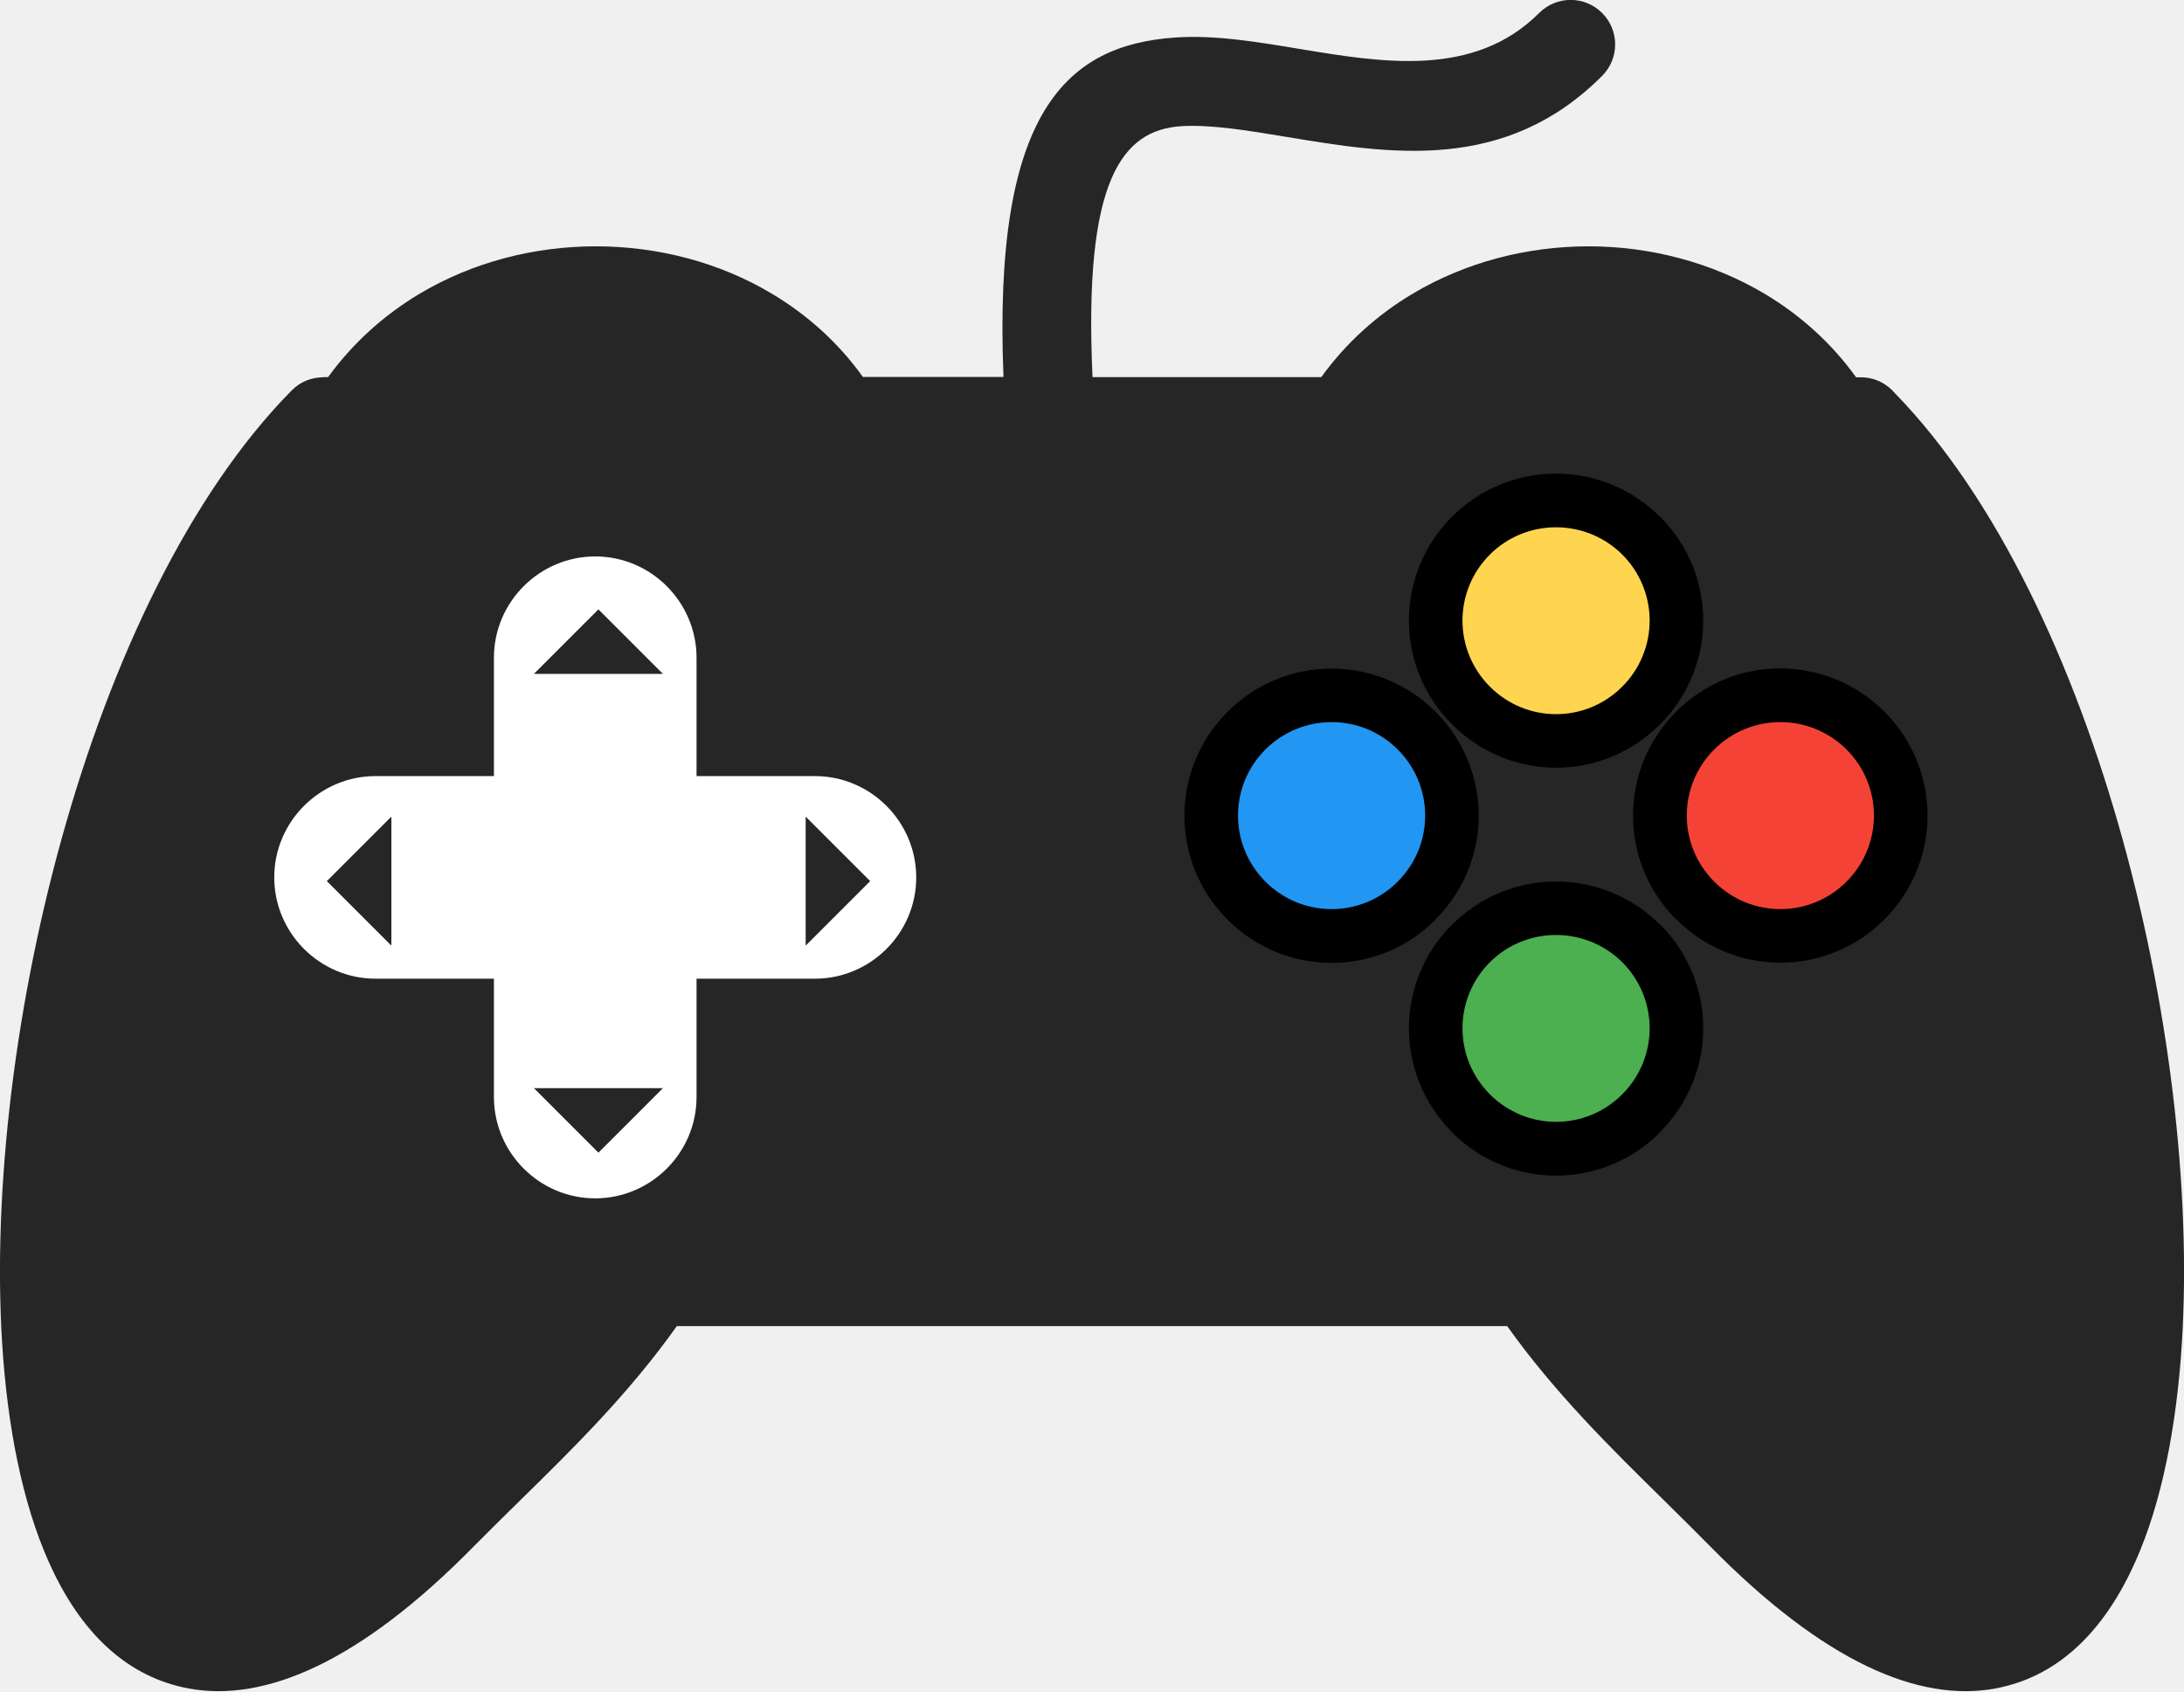
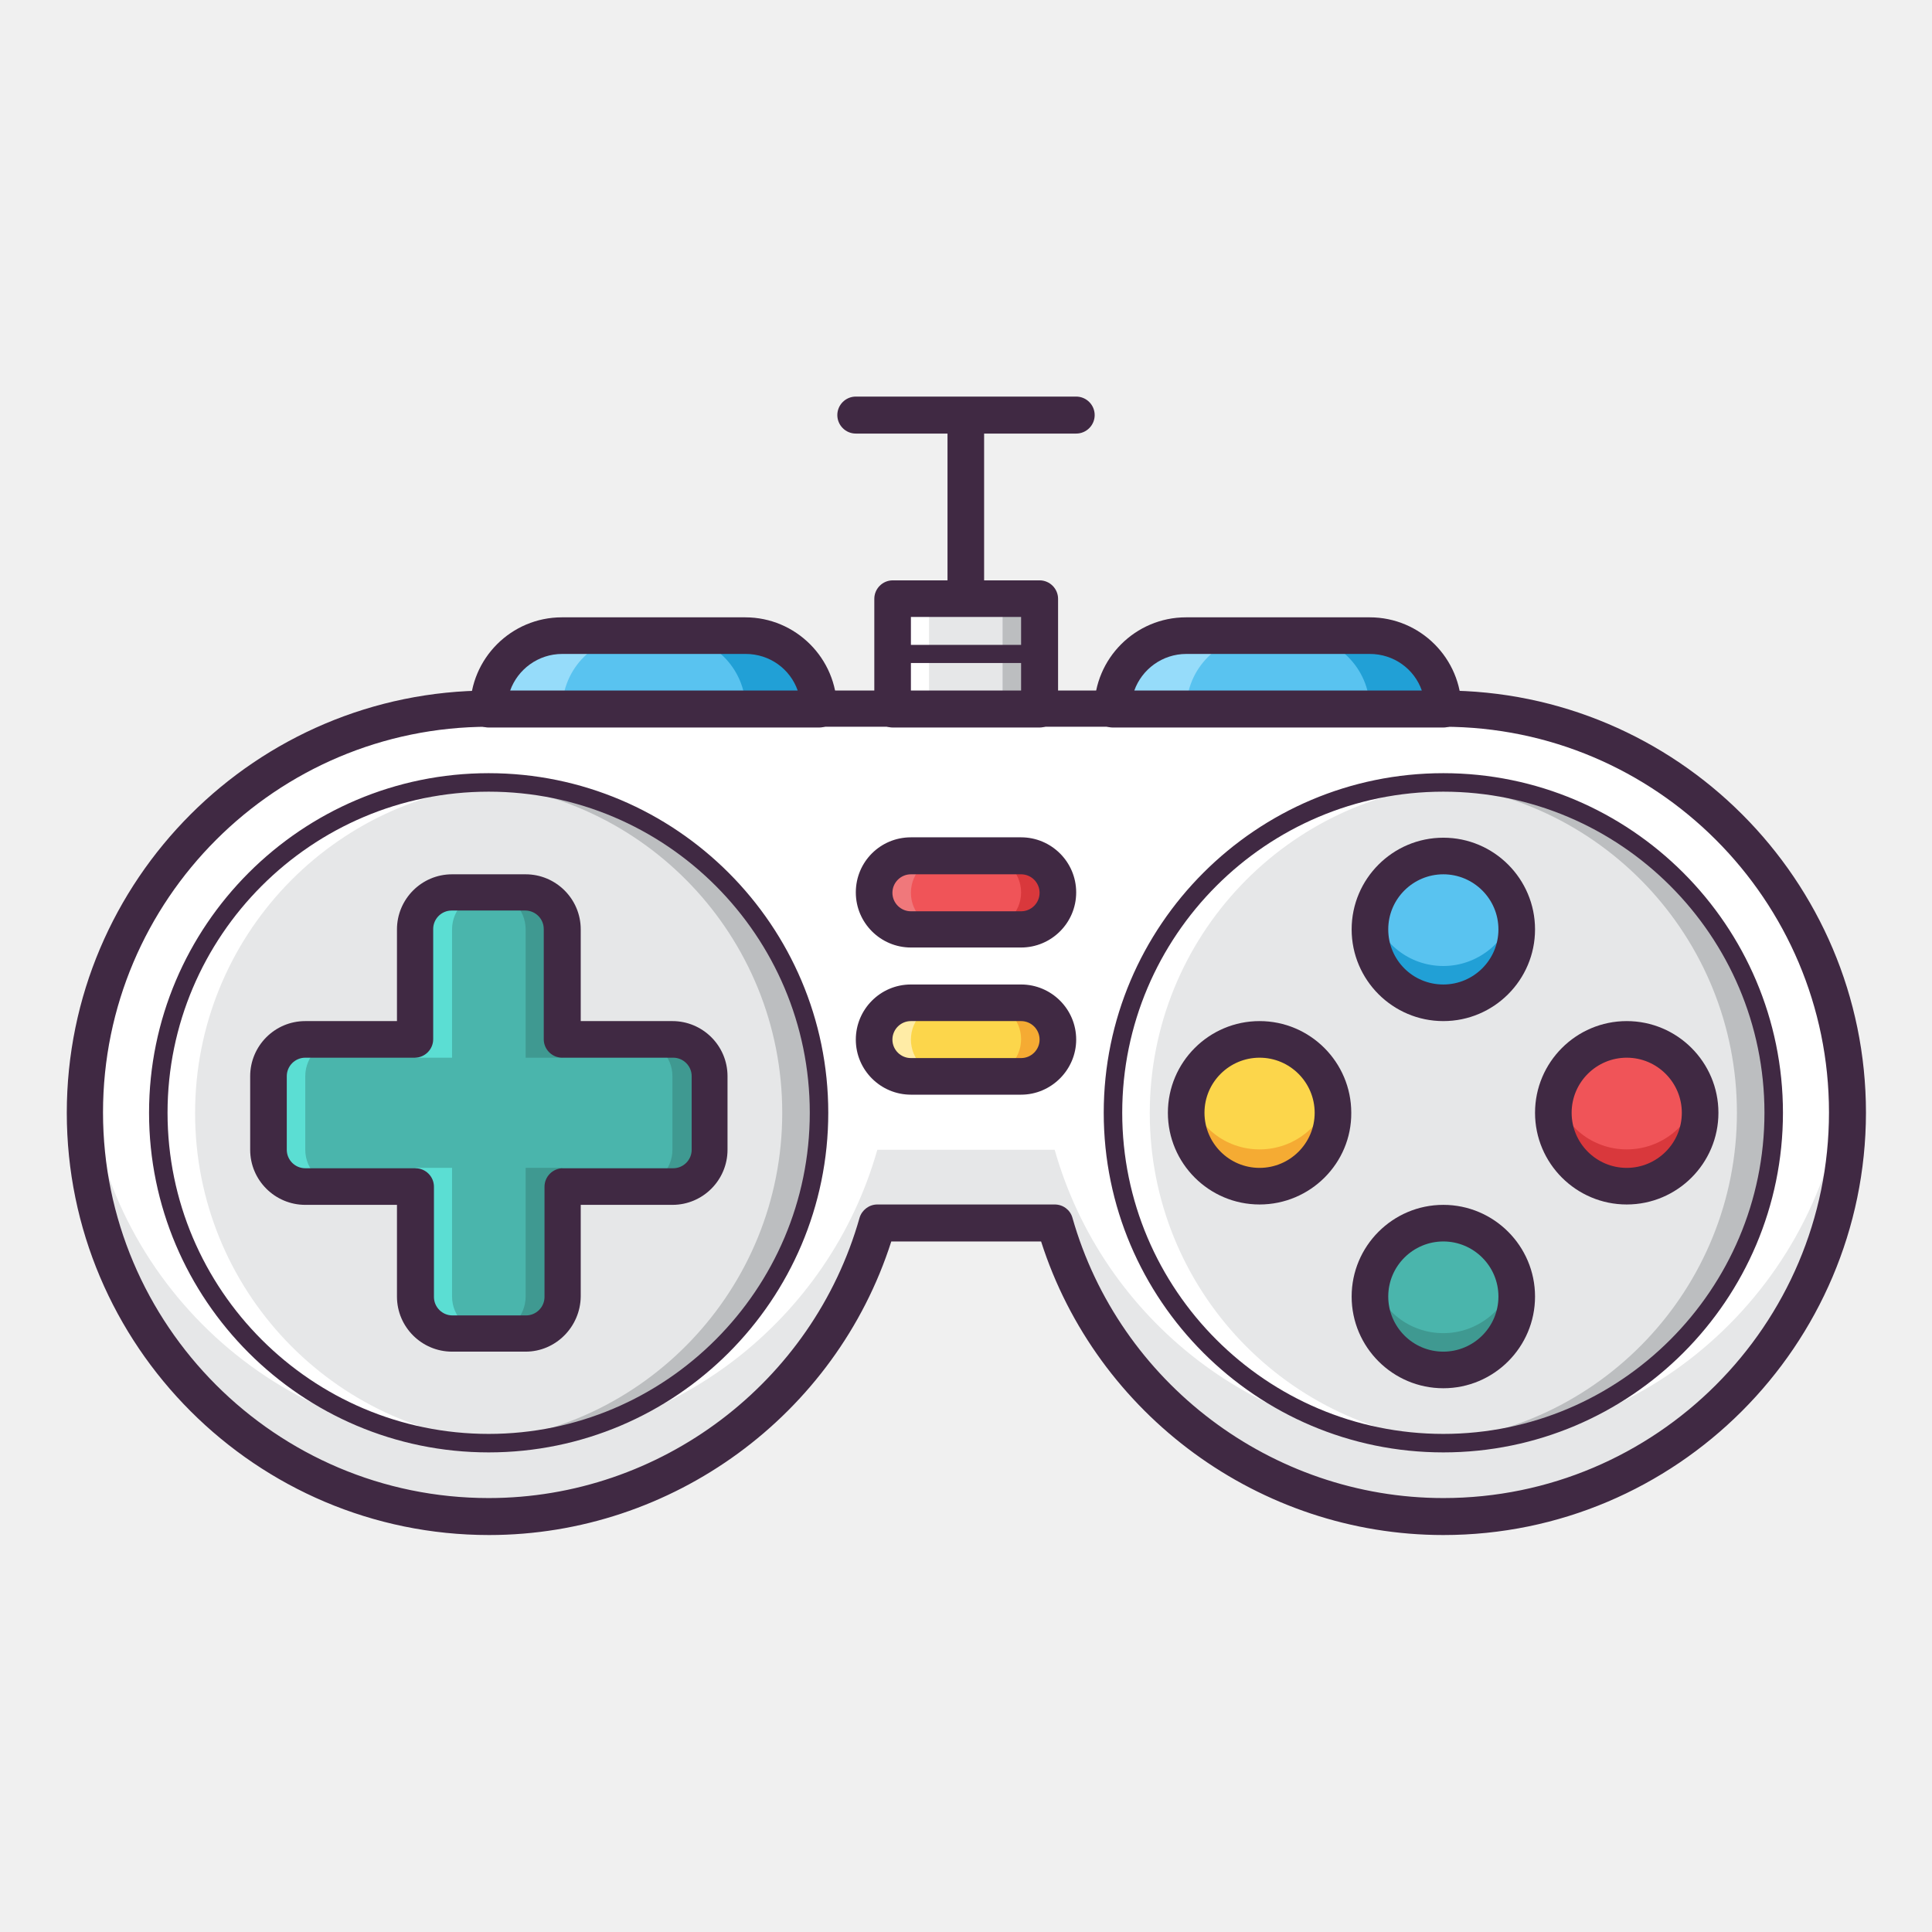
- <svg xmlns="http://www.w3.org/2000/svg" version="1.1" id="Layer_1" x="0px" y="0px" viewBox="0 0 122.88 95.16" style="enable-background:new 0 0 122.88 95.16" xml:space="preserve">
-   <style type="text/css">
- 	.st0{fill:#4CAF50;}
- 	.st1{fill:#2196F3;}
- 	.st2{fill:#F44336;}
- 	.st3{fill:#262626;}
- 	.st4{fill:#FFD54F;}
- 	.st5{fill-rule:evenodd;clip-rule:evenodd;fill:#262626;}
- 	.st6{fill-rule:evenodd;clip-rule:evenodd;fill:#FFFFFF;}
- </style>
-   <g>
-     <path class="st3" d="M104.43,21.23h0.27c0.78,0,1.47,0.36,1.93,0.91c11.41,11.74,17.4,37.23,16.07,54.29 c-0.37,4.73-1.3,8.89-2.83,12.03c-1.74,3.58-4.25,5.93-7.61,6.55c-4.28,0.79-9.63-1.47-16.06-8.02c-0.83-0.84-1.69-1.69-2.57-2.56 c-3-2.95-6.16-6.06-8.83-9.81H38.08c-2.68,3.78-5.84,6.89-8.85,9.84c-0.87,0.86-1.73,1.7-2.55,2.53 c-6.43,6.55-11.78,8.81-16.06,8.02c-3.36-0.62-5.88-2.97-7.61-6.55c-1.53-3.15-2.46-7.3-2.83-12.03 C-1.15,59.29,4.9,33.65,16.4,21.98c0.49-0.5,1.13-0.75,1.78-0.75v-0.01h0.28c1.41-1.94,3.16-3.5,5.13-4.68 c2.99-1.79,6.47-2.68,9.93-2.68c3.47,0,6.95,0.89,9.93,2.68c1.96,1.17,3.71,2.73,5.1,4.67h7.91C55.85,6.29,60,2.53,66.13,2.11 c2.22-0.15,4.57,0.24,7.03,0.65c4.65,0.77,9.79,1.62,13.44-2.03c0.98-0.98,2.56-0.98,3.54,0c0.98,0.98,0.98,2.56,0,3.54 C84.68,9.74,78.21,8.67,72.36,7.7C70.19,7.34,68.13,7,66.46,7.1c-3.31,0.22-5.51,2.98-4.99,14.12h12.87 c1.4-1.94,3.16-3.51,5.12-4.68c2.99-1.79,6.47-2.68,9.92-2.68c3.45,0,6.93,0.9,9.92,2.68C101.27,17.72,103.03,19.28,104.43,21.23 L104.43,21.23L104.43,21.23z" />
-     <path d="M93.4,29.07c1.62,1.62,2.43,3.73,2.43,5.85c0,2.11-0.81,4.22-2.43,5.84l-0.01,0.01c-1.62,1.62-3.73,2.43-5.84,2.43 c-2.11,0-4.22-0.81-5.84-2.43l-0.01-0.01c-1.62-1.62-2.43-3.73-2.43-5.84c0-2.12,0.81-4.23,2.43-5.85 c1.61-1.61,3.73-2.42,5.85-2.42c2.11,0,4.22,0.81,5.84,2.42H93.4L93.4,29.07L93.4,29.07z" />
-     <path class="st4" d="M91.27,31.2c2.06,2.06,2.06,5.38,0,7.44c-2.06,2.06-5.38,2.06-7.44,0s-2.06-5.38,0-7.44 C85.88,29.16,89.21,29.16,91.27,31.2L91.27,31.2L91.27,31.2z" />
-     <path d="M80.77,40.04c0.07,0.07,0.13,0.14,0.19,0.21c1.49,1.59,2.24,3.62,2.24,5.64c0,2.11-0.81,4.22-2.43,5.84l-0.01,0.01 l0.01,0.01c-1.62,1.62-3.73,2.43-5.85,2.43c-2.12,0-4.23-0.81-5.85-2.43s-2.43-3.73-2.43-5.85c0-2.12,0.81-4.23,2.43-5.85 l0.01-0.01c0.07-0.07,0.14-0.13,0.21-0.2c1.59-1.48,3.61-2.22,5.63-2.22c2.11,0,4.22,0.81,5.84,2.42L80.77,40.04L80.77,40.04z" />
-     <path class="st1" d="M78.64,42.17c2.06,2.06,2.06,5.38,0,7.44c-2.06,2.06-5.38,2.06-7.44,0c-2.06-2.06-2.06-5.38,0-7.44 C73.26,40.12,76.59,40.12,78.64,42.17L78.64,42.17L78.64,42.17z" />
-     <path d="M106.02,40.04c1.62,1.62,2.43,3.73,2.43,5.85c0,2.12-0.81,4.23-2.43,5.85s-3.73,2.43-5.85,2.43 c-2.11,0-4.22-0.81-5.84-2.43l-0.01-0.01l-0.01,0.01c-1.62-1.62-2.43-3.73-2.43-5.85c0-2.12,0.81-4.23,2.43-5.85 s3.73-2.43,5.85-2.43S104.4,38.43,106.02,40.04L106.02,40.04z" />
-     <path class="st2" d="M103.89,42.17c2.06,2.06,2.06,5.38,0,7.44c-2.06,2.06-5.38,2.06-7.44,0c-2.06-2.06-2.06-5.38,0-7.44 C98.51,40.12,101.83,40.12,103.89,42.17L103.89,42.17L103.89,42.17z" />
-     <path d="M93.4,52.01c1.62,1.62,2.43,3.73,2.43,5.85c0,2.11-0.81,4.22-2.43,5.84l-0.01,0.01l0.01,0.01 c-1.62,1.62-3.73,2.43-5.85,2.43c-2.12,0-4.23-0.81-5.85-2.43c-0.07-0.07-0.13-0.14-0.19-0.21c-1.49-1.59-2.24-3.62-2.24-5.64 c0-2.12,0.81-4.23,2.43-5.85c0.07-0.07,0.13-0.13,0.21-0.19c1.59-1.49,3.61-2.23,5.64-2.23c2.11,0,4.22,0.81,5.84,2.42H93.4 L93.4,52.01L93.4,52.01z" />
-     <path class="st0" d="M91.27,54.14c2.06,2.06,2.06,5.38,0,7.44c-2.06,2.06-5.38,2.06-7.44,0s-2.06-5.38,0-7.44 C85.88,52.1,89.21,52.1,91.27,54.14L91.27,54.14L91.27,54.14z" />
-     <path class="st6" d="M33.49,31.31L33.49,31.31c3.14,0,5.7,2.57,5.7,5.7v6.66h6.66c3.14,0,5.7,2.57,5.7,5.7l0,0 c0,3.14-2.57,5.7-5.7,5.7h-6.66v6.66c0,3.14-2.57,5.7-5.7,5.7l0,0c-3.14,0-5.7-2.57-5.7-5.7v-6.66h-6.66c-3.14,0-5.7-2.57-5.7-5.7 l0,0c0-3.14,2.57-5.7,5.7-5.7h6.66v-6.66C27.79,33.88,30.35,31.31,33.49,31.31L33.49,31.31z" />
-     <path class="st5" d="M48.96,49.58l-3.63,3.63v-7.26L48.96,49.58L48.96,49.58z M33.67,34.29l3.63,3.63h-7.26L33.67,34.29 L33.67,34.29z M18.39,49.58l3.63,3.63v-7.26L18.39,49.58L18.39,49.58z M33.67,64.86l3.63-3.63h-7.26L33.67,64.86L33.67,64.86z" />
-   </g>
+ <svg xmlns="http://www.w3.org/2000/svg" class="svg-icon" style="width: 1em; height: 1em;vertical-align: middle;fill: currentColor;overflow: hidden;" viewBox="0 0 1024 1024" version="1.1">
+   <path d="M765 375.8h-506c-118.2 0-214 95.8-214 214s95.8 214 214 214c98 0 180.6-65.8 206-155.6h94c25.4 89.8 108 155.6 206 155.6 118.2 0 214-95.8 214-214s-95.8-214-214-214z" fill="#FFFFFF" />
+   <path d="M765 765c-98 0-180.6-65.8-206-155.6h-94c-25.4 89.8-108 155.6-206 155.6-111.6 0-203.4-85.4-213.2-194.6-0.6 6.4-0.8 12.8-0.8 19.4 0 118.2 95.8 214 214 214 98 0 180.6-65.8 206-155.6h94c25.4 89.8 108 155.6 206 155.6 118.2 0 214-95.8 214-214 0-6.6-0.4-13-0.8-19.4-10 109-101.6 194.6-213.2 194.6z" fill="#E6E7E8" />
+   <path d="M765 813.6c-97.2 0-183.8-63.6-213.2-155.6h-79.4c-29.4 92-116 155.6-213.2 155.6-123.4 0-223.8-100.4-223.8-223.8S135.8 366 259.2 366h506c123.4 0 223.8 100.4 223.8 223.8-0.2 123.4-100.6 223.8-224 223.8z m-300-175.2h94c4.4 0 8.2 2.8 9.4 7 24.8 87.4 105.6 148.6 196.6 148.6 112.6 0 204.4-91.6 204.4-204.4 0-112.6-91.6-204.4-204.4-204.4h-506c-112.6 0-204.4 91.6-204.4 204.4 0 112.6 91.6 204.4 204.4 204.4 91 0 171.8-61 196.6-148.6 1.2-4 5-7 9.4-7z" fill="#402943" />
+   <path d="M259 589.8m-175.2 0a175.2 175.2 0 1 0 350.4 0 175.2 175.2 0 1 0-350.4 0Z" fill="#E6E7E8" />
+   <path d="M259 414.8c-3.2 0-6.6 0.2-9.8 0.2 92.2 5 165.4 81.4 165.4 174.8s-73.2 169.8-165.4 174.8c3.2 0.2 6.4 0.2 9.8 0.2 96.8 0 175.2-78.4 175.2-175.2s-78.4-174.8-175.2-174.8z" fill="#BCBEC0" />
+   <path d="M259 765c3.2 0 6.6-0.2 9.8-0.2-92.2-5-165.4-81.4-165.4-174.8s73.2-169.8 165.4-174.8c-3.2-0.2-6.4-0.2-9.8-0.2-96.8 0-175.2 78.4-175.2 175.2s78.6 174.8 175.2 174.8z" fill="#FFFFFF" />
+   <path d="M259 769.8c-99.2 0-180-80.8-180-180s80.8-180 180-180 180 80.8 180 180-80.8 180-180 180z m0-350.2c-93.8 0-170.2 76.4-170.2 170.2S165.2 760 259 760s170.2-76.4 170.2-170.2-76.2-170.2-170.2-170.2z" fill="#402943" />
+   <path d="M765 589.8m-175.2 0a175.2 175.2 0 1 0 350.4 0 175.2 175.2 0 1 0-350.4 0Z" fill="#E6E7E8" />
+   <path d="M765 414.8c-3.2 0-6.6 0.2-9.8 0.2 92.2 5 165.4 81.4 165.4 174.8s-73.2 169.8-165.4 174.8c3.2 0.2 6.4 0.2 9.8 0.2 96.8 0 175.2-78.4 175.2-175.2s-78.6-174.8-175.2-174.8z" fill="#BCBEC0" />
+   <path d="M765 765c3.2 0 6.6-0.2 9.8-0.2-92.2-5-165.4-81.4-165.4-174.8s73.2-169.8 165.4-174.8c-3.2-0.2-6.4-0.2-9.8-0.2-96.8 0-175.2 78.4-175.2 175.2s78.4 174.8 175.2 174.8z" fill="#FFFFFF" />
+   <path d="M765 769.8c-99.2 0-180-80.8-180-180s80.8-180 180-180 180 80.8 180 180-80.8 180-180 180z m0-350.2c-93.8 0-170.2 76.4-170.2 170.2s76.4 170.2 170.2 170.2 170.2-76.4 170.2-170.2-76.4-170.2-170.2-170.2z" fill="#402943" />
+   <path d="M589.8 375.8c0-21.4 17.4-39 39-39H726c21.4 0 39 17.4 39 39h-175.2z" fill="#59C3F0" />
+   <path d="M726 336.8h-39c21.4 0 39 17.4 39 39h39c0-21.6-17.4-39-39-39z" fill="#21A0D6" />
+   <path d="M628.8 336.8h39c-21.4 0-39 17.4-39 39h-39c0-21.6 17.4-39 39-39z" fill="#96DCFA" />
+   <path d="M765 385.6h-175.2c-5.4 0-9.8-4.4-9.8-9.8 0-26.8 21.8-48.6 48.6-48.6H726c26.8 0 48.6 21.8 48.6 48.6 0 5.4-4.2 9.8-9.6 9.8z m-163.8-19.6h152.4c-4-11.4-14.8-19.4-27.6-19.4h-97.2c-12.8 0-23.6 8.2-27.6 19.4z" fill="#402943" />
+   <path d="M259 375.8c0-21.4 17.4-39 39-39h97.2c21.4 0 39 17.4 39 39h-175.2z" fill="#59C3F0" />
+   <path d="M395.2 336.8h-39c21.4 0 39 17.4 39 39h39c0-21.6-17.4-39-39-39z" fill="#21A0D6" />
+   <path d="M298 336.8h39c-21.4 0-39 17.4-39 39h-39c0-21.6 17.4-39 39-39z" fill="#96DCFA" />
+   <path d="M434.2 385.6h-175.2c-5.4 0-9.8-4.4-9.8-9.8 0-26.8 21.8-48.6 48.6-48.6h97.2c26.8 0 48.6 21.8 48.6 48.6 0.2 5.4-4 9.8-9.4 9.8z m-163.8-19.6h152.4c-4-11.4-14.8-19.4-27.6-19.4H298c-12.8 0-23.6 8.2-27.6 19.4z" fill="#402943" />
+   <path d="M541.2 492.6h-58.4c-10.8 0-19.4-8.8-19.4-19.4 0-10.8 8.8-19.4 19.4-19.4h58.4c10.8 0 19.4 8.8 19.4 19.4 0 10.6-8.6 19.4-19.4 19.4z" fill="#F05458" />
+   <path d="M541.2 453.6h-19.4c10.8 0 19.4 8.8 19.4 19.4 0 10.8-8.8 19.4-19.4 19.4h19.4c10.8 0 19.4-8.8 19.4-19.4 0-10.6-8.6-19.4-19.4-19.4z" fill="#D9383C" />
+   <path d="M482.8 492.6h19.4c-10.8 0-19.4-8.8-19.4-19.4 0-10.8 8.8-19.4 19.4-19.4h-19.4c-10.8 0-19.4 8.8-19.4 19.4 0 10.6 8.6 19.4 19.4 19.4z" fill="#F0787B" />
+   <path d="M541.2 502.2h-58.4c-16 0-29.2-13-29.2-29.2s13-29.2 29.2-29.2h58.4c16 0 29.2 13 29.2 29.2s-13.2 29.2-29.2 29.2z m-58.4-38.8c-5.4 0-9.8 4.4-9.8 9.8s4.4 9.8 9.8 9.8h58.4c5.4 0 9.8-4.4 9.8-9.8s-4.4-9.8-9.8-9.8h-58.4z" fill="#402943" />
+   <path d="M541.2 570.4h-58.4c-10.8 0-19.4-8.8-19.4-19.4 0-10.8 8.8-19.4 19.4-19.4h58.4c10.8 0 19.4 8.8 19.4 19.4 0 10.6-8.6 19.4-19.4 19.4z" fill="#FCD64B" />
+   <path d="M541.2 531.4h-19.4c10.8 0 19.4 8.8 19.4 19.4 0 10.8-8.8 19.4-19.4 19.4h19.4c10.8 0 19.4-8.8 19.4-19.4 0-10.6-8.6-19.4-19.4-19.4z" fill="#F5AB33" />
+   <path d="M482.8 570.4h19.4c-10.8 0-19.4-8.8-19.4-19.4 0-10.8 8.8-19.4 19.4-19.4h-19.4c-10.8 0-19.4 8.8-19.4 19.4 0 10.6 8.6 19.4 19.4 19.4z" fill="#FFECA6" />
+   <path d="M541.2 580.2h-58.4c-16 0-29.2-13-29.2-29.2 0-16 13-29.2 29.2-29.2h58.4c16 0 29.2 13 29.2 29.2 0 16-13.2 29.2-29.2 29.2z m-58.4-39c-5.4 0-9.8 4.4-9.8 9.8s4.4 9.8 9.8 9.8h58.4c5.4 0 9.8-4.4 9.8-9.8s-4.4-9.8-9.8-9.8h-58.4z" fill="#402943" />
+   <path d="M473 317.4h77.8v58.4h-77.8z" fill="#E6E7E8" />
+   <path d="M531.4 317.4h19.4v58.4h-19.4z" fill="#BCBEC0" />
+   <path d="M473 317.4h19.4v58.4h-19.4z" fill="#FFFFFF" />
+   <path d="M551 385.6h-77.8c-5.4 0-9.8-4.4-9.8-9.8v-58.4c0-5.4 4.4-9.8 9.8-9.8h77.8c5.4 0 9.8 4.4 9.8 9.8v58.4c-0.2 5.4-4.6 9.8-9.8 9.8z m-68.2-19.6h58.4v-39h-58.4V366z" fill="#402943" />
+   <path d="M473 346.6h78" fill="#E6E7E8" />
+   <path d="M551 351.4h-77.8c-2.6 0-4.8-2.2-4.8-4.8 0-2.6 2.2-4.8 4.8-4.8h77.8c2.6 0 4.8 2.2 4.8 4.8 0 2.6-2.2 4.8-4.8 4.8z" fill="#402943" />
+   <path d="M502.2 220.2h19.4v97.2h-19.4z" fill="#402943" />
+   <path d="M356.4 551H298v-58.4c0-10.8-8.8-19.4-19.4-19.4h-39c-10.8 0-19.4 8.8-19.4 19.4v58.4H161.8c-10.8 0-19.4 8.8-19.4 19.4v39c0 10.8 8.8 19.4 19.4 19.4h58.4v58.4c0 10.8 8.8 19.4 19.4 19.4h39c10.8 0 19.4-8.8 19.4-19.4v-58.4h58.4c10.8 0 19.4-8.8 19.4-19.4v-39c0-10.8-8.8-19.4-19.4-19.4z" fill="#4AB5AC" />
+   <path d="M278.6 492.6v68h19.4v-68c0-10.8-8.8-19.4-19.4-19.4h-19.4c10.6-0.2 19.4 8.6 19.4 19.4zM278.6 687.2c0 10.8-8.8 19.4-19.4 19.4h19.4c10.8 0 19.4-8.8 19.4-19.4v-68.2h-19.4v68.2zM356.4 551h-19.4c10.8 0 19.4 8.8 19.4 19.4v39c0 10.8-8.8 19.4-19.4 19.4h19.4c10.8 0 19.4-8.8 19.4-19.4v-39c0-10.8-8.8-19.4-19.4-19.4z" fill="#3F9991" />
+   <path d="M239.6 687.2v-68.2h-19.4v68.2c0 10.8 8.8 19.4 19.4 19.4h19.4c-10.8 0-19.4-8.8-19.4-19.4zM239.6 492.6c0-10.8 8.8-19.4 19.4-19.4h-19.4c-10.8 0-19.4 8.8-19.4 19.4v68h19.4v-68zM161.8 628.8h19.4c-10.8 0-19.4-8.8-19.4-19.4v-39c0-10.8 8.8-19.4 19.4-19.4h-19.4c-10.8 0-19.4 8.8-19.4 19.4v39c-0.2 10.6 8.6 19.4 19.4 19.4z" fill="#5BDED3" />
+   <path d="M278.6 716.4h-39c-16 0-29.2-13-29.2-29.2v-48.6H161.8c-16 0-29.2-13-29.2-29.2v-39c0-16 13-29.2 29.2-29.2h48.6v-48.6c0-16 13-29.2 29.2-29.2h39c16 0 29.2 13 29.2 29.2v48.6h48.6c16 0 29.2 13 29.2 29.2v39c0 16-13 29.2-29.2 29.2h-48.6v48.6c-0.2 16-13.2 29.2-29.2 29.2z m-116.8-155.8c-5.4 0-9.8 4.4-9.8 9.8v39c0 5.4 4.4 9.8 9.8 9.8h58.4c5.4 0 9.8 4.4 9.8 9.8v58.4c0 5.4 4.4 9.8 9.8 9.8h39c5.4 0 9.8-4.4 9.8-9.8v-58.4c0-5.4 4.4-9.8 9.8-9.8h58.4c5.4 0 9.8-4.4 9.8-9.8v-39c0-5.4-4.4-9.8-9.8-9.8H298c-5.4 0-9.8-4.4-9.8-9.8v-58.4c0-5.4-4.4-9.8-9.8-9.8h-39c-5.4 0-9.8 4.4-9.8 9.8v58.4c0 5.4-4.4 9.8-9.8 9.8h-58z" fill="#402943" />
+   <path d="M765 492.6m-39 0a39 39 0 1 0 78 0 39 39 0 1 0-78 0Z" fill="#59C3F0" />
+   <path d="M765 512c-18.2 0-33.4-12.4-37.6-29.2-0.8 3.2-1.2 6.4-1.2 9.8 0 21.4 17.4 39 39 39 21.4 0 39-17.4 39-39 0-3.4-0.4-6.6-1.2-9.8-4.8 16.8-20 29.2-38 29.2z" fill="#21A0D6" />
+   <path d="M765 541.2c-26.8 0-48.6-21.8-48.6-48.6s21.8-48.6 48.6-48.6 48.6 21.8 48.6 48.6-21.8 48.6-48.6 48.6z m0-77.8c-16 0-29.2 13-29.2 29.2s13 29.2 29.2 29.2c16 0 29.2-13 29.2-29.2s-13.2-29.2-29.2-29.2z" fill="#402943" />
+   <path d="M765 687.2m-39 0a39 39 0 1 0 78 0 39 39 0 1 0-78 0Z" fill="#4AB5AC" />
+   <path d="M765 706.6c-18.2 0-33.4-12.4-37.6-29.2-0.8 3.2-1.2 6.4-1.2 9.8 0 21.4 17.4 39 39 39 21.4 0 39-17.4 39-39 0-3.4-0.4-6.6-1.2-9.8-4.8 16.8-20 29.2-38 29.2z" fill="#3F9991" />
+   <path d="M765 735.8c-26.8 0-48.6-21.8-48.6-48.6s21.8-48.6 48.6-48.6 48.6 21.8 48.6 48.6-21.8 48.6-48.6 48.6z m0-77.8c-16 0-29.2 13-29.2 29.2 0 16 13 29.2 29.2 29.2 16 0 29.2-13 29.2-29.2s-13.2-29.2-29.2-29.2z" fill="#402943" />
+   <path d="M862.2 589.8m-39 0a39 39 0 1 0 78 0 39 39 0 1 0-78 0Z" fill="#F05458" />
+   <path d="M862.2 609.2c-18.2 0-33.4-12.4-37.6-29.2-0.8 3.2-1.2 6.4-1.2 9.8 0 21.4 17.4 39 39 39 21.4 0 39-17.4 39-39 0-3.4-0.4-6.6-1.2-9.8-4.6 16.8-19.8 29.2-38 29.2z" fill="#D9383C" />
+   <path d="M862.2 638.4c-26.8 0-48.6-21.8-48.6-48.6s21.8-48.6 48.6-48.6 48.6 21.8 48.6 48.6-21.8 48.6-48.6 48.6z m0-77.8c-16 0-29.2 13-29.2 29.2 0 16 13 29.2 29.2 29.2 16 0 29.2-13 29.2-29.2 0-16-13-29.2-29.2-29.2z" fill="#402943" />
+   <path d="M667.6 589.8m-39 0a39 39 0 1 0 78 0 39 39 0 1 0-78 0Z" fill="#FCD64B" />
+   <path d="M667.6 609.2c-18.2 0-33.4-12.4-37.6-29.2-0.8 3.2-1.2 6.4-1.2 9.8 0 21.4 17.4 39 39 39 21.4 0 39-17.4 39-39 0-3.4-0.4-6.6-1.2-9.8-4.6 16.8-19.8 29.2-38 29.2z" fill="#F5AB33" />
+   <path d="M667.6 638.4c-26.8 0-48.6-21.8-48.6-48.6s21.8-48.6 48.6-48.6 48.6 21.8 48.6 48.6c0.2 26.8-21.8 48.6-48.6 48.6z m0-77.8c-16 0-29.2 13-29.2 29.2 0 16 13 29.2 29.2 29.2 16 0 29.2-13 29.2-29.2 0-16-13-29.2-29.2-29.2z" fill="#402943" />
+   <path d="M570.4 229.8h-116.8c-5.4 0-9.8-4.4-9.8-9.8s4.4-9.8 9.8-9.8h116.8c5.4 0 9.8 4.4 9.8 9.8s-4.4 9.8-9.8 9.8z" fill="#402943" />
</svg>
